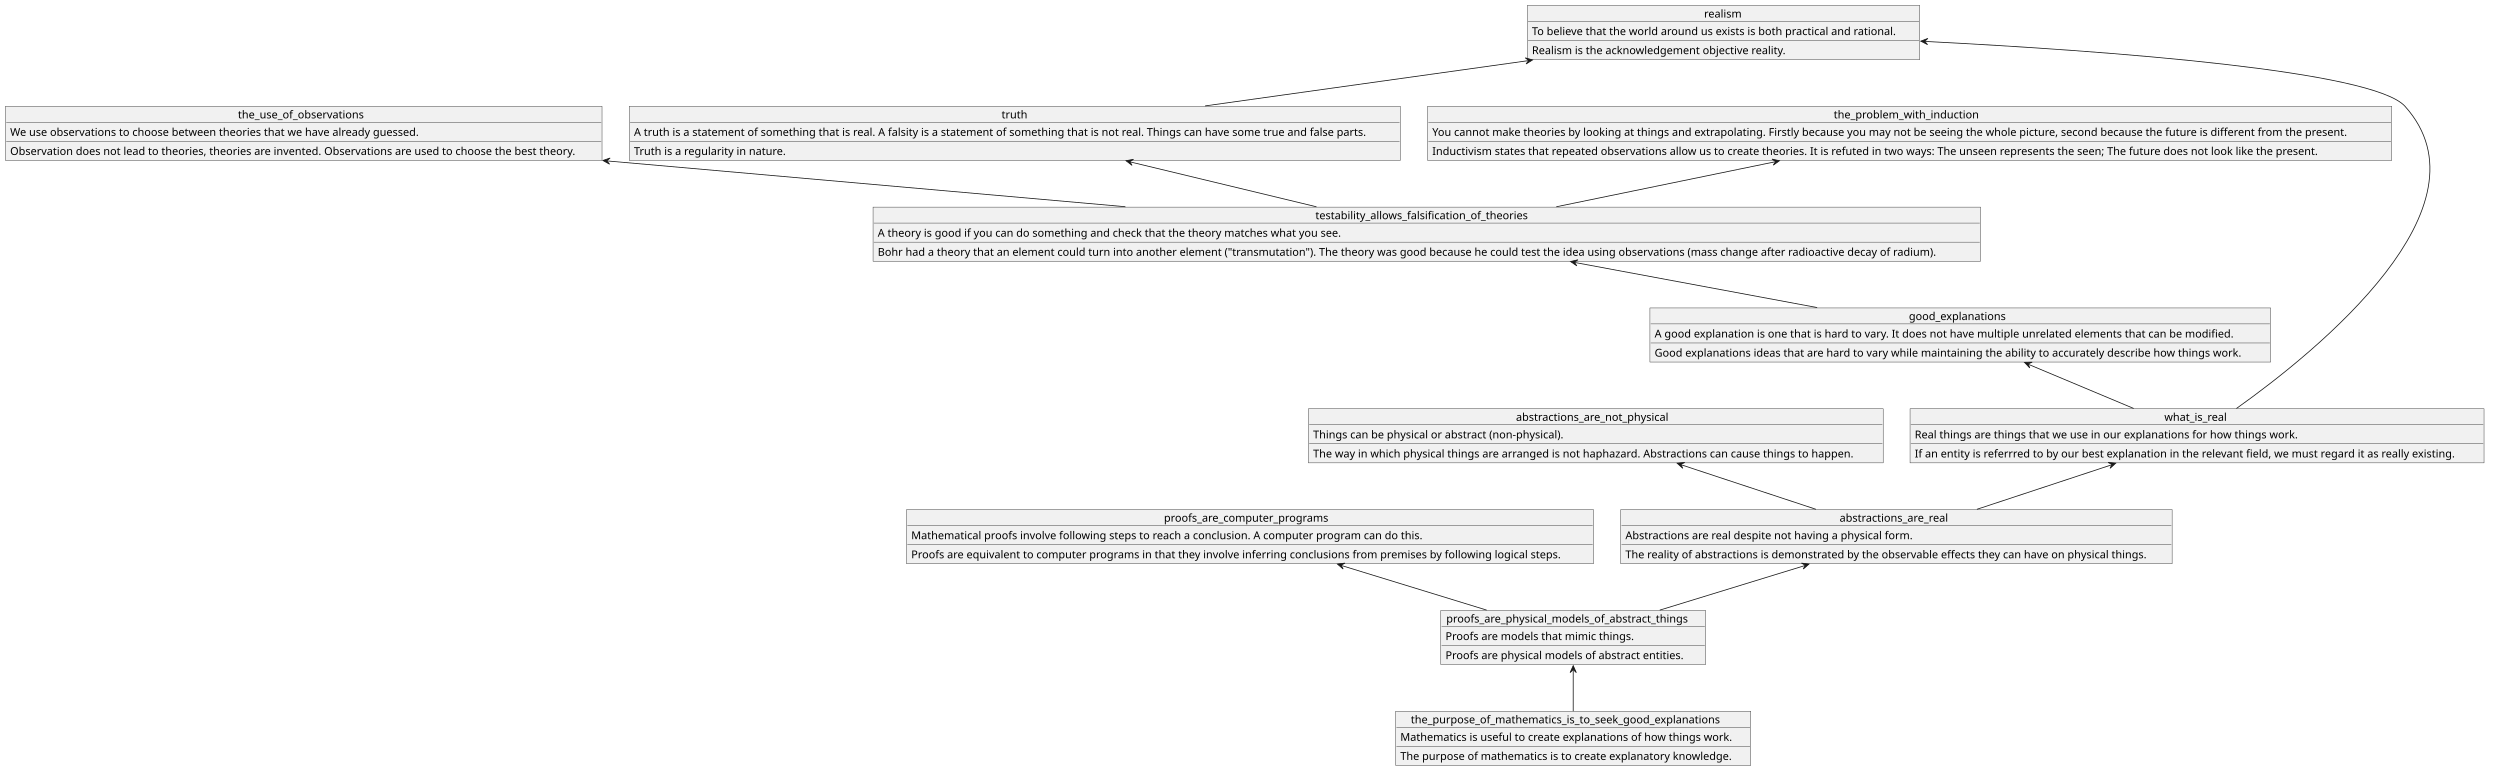
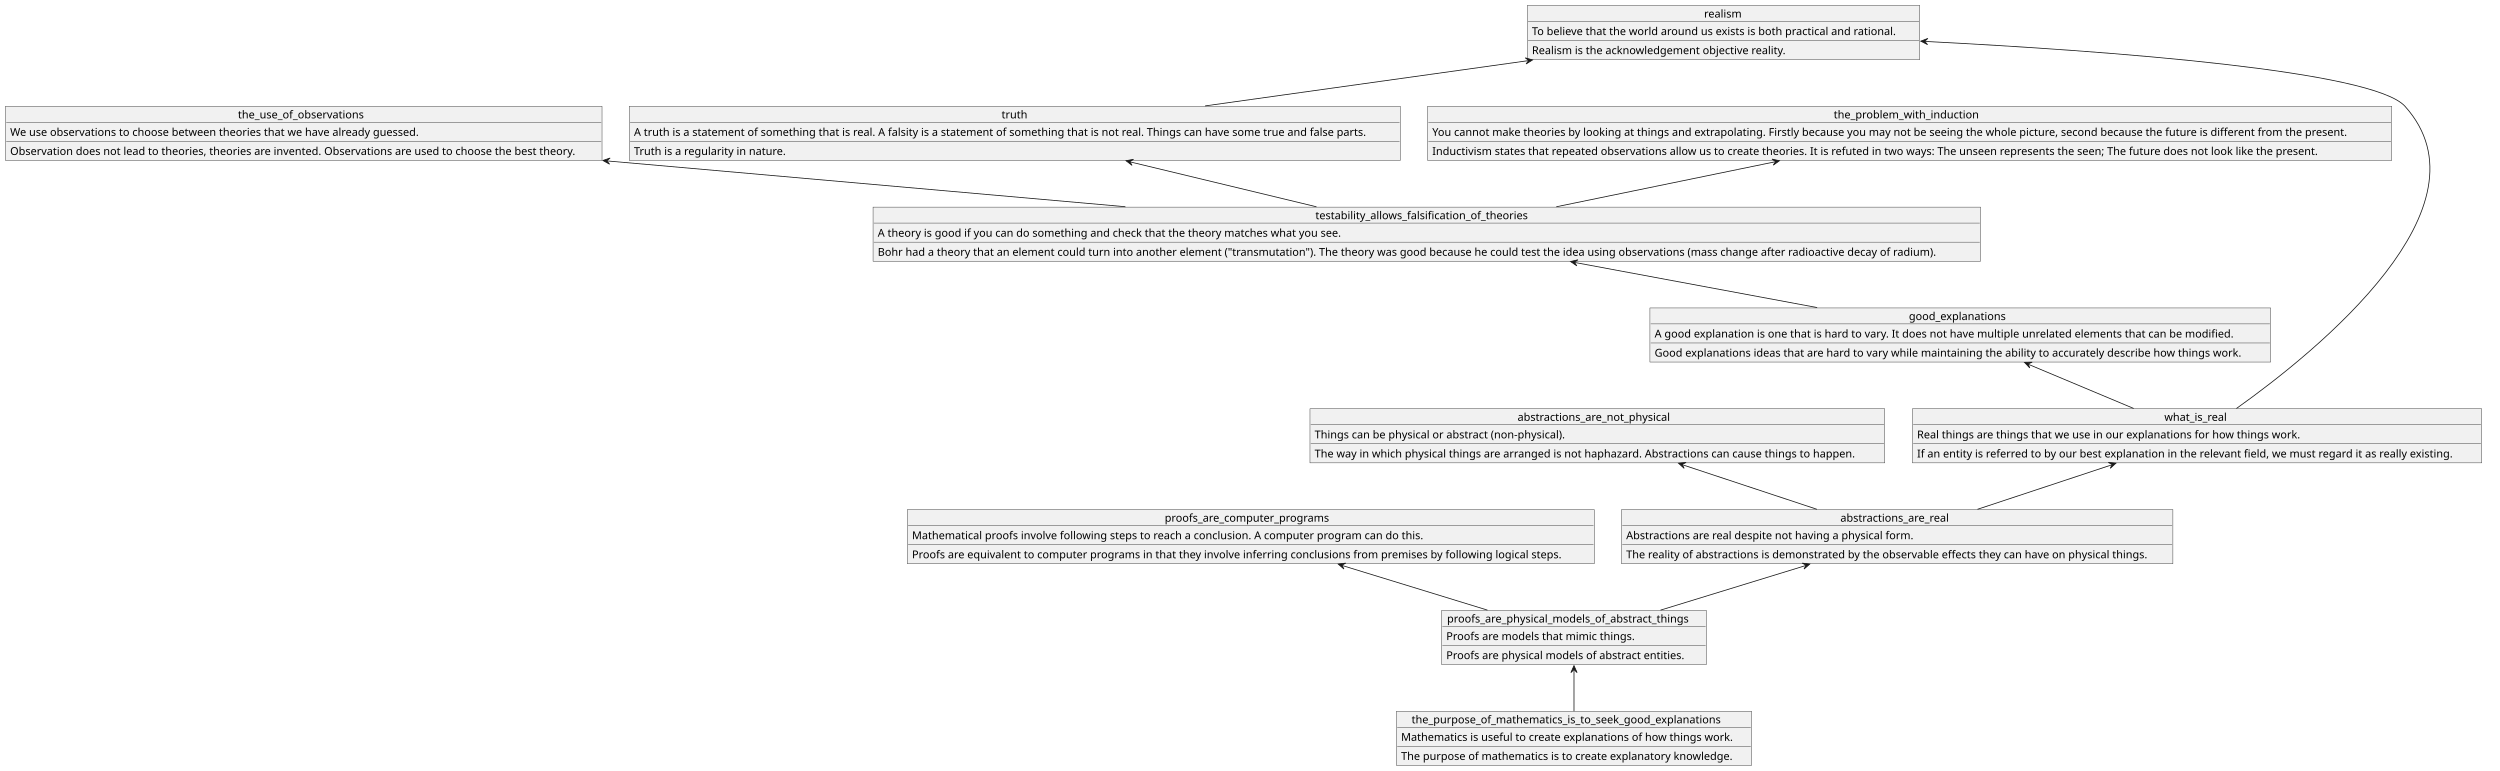
<svg xmlns="http://www.w3.org/2000/svg" contentStyleType="text/css" height="989px" preserveAspectRatio="none" style="width:3210px;height:989px;background:#FFFFFF;" version="1.1" viewBox="0 0 3210 989" width="3210px" zoomAndPan="magnify">
  <defs />
  <g>
    <g id="elem_the_purpose_of_mathematics_is_to_seek_good_explanations">
-       <rect fill="#F1F1F1" height="69.465" style="stroke:#181818;stroke-width:0.5;" width="456" x="1792" y="913.26" />
-       <text fill="#000000" font-family="sans-serif" font-size="14" lengthAdjust="spacing" textLength="417" x="1811.5" y="928.795">the_purpose_of_mathematics_is_to_seek_good_explanations</text>
-       <line style="stroke:#181818;stroke-width:0.5;" x1="1793" x2="2247" y1="933.748" y2="933.748" />
-       <text fill="#000000" font-family="sans-serif" font-size="14" lengthAdjust="spacing" textLength="444" x="1798" y="951.283">Mathematics is useful to create explanations of how things work.</text>
-       <line style="stroke:#181818;stroke-width:0.5;" x1="1793" x2="2247" y1="958.237" y2="958.237" />
-       <text fill="#000000" font-family="sans-serif" font-size="14" lengthAdjust="spacing" textLength="444" x="1798" y="975.772">The purpose of mathematics is to create explanatory knowledge.</text>
+       <rect fill="#F1F1F1" height="69.465" style="stroke:#181818;stroke-width:0.5;" width="456" x="1793" y="913.26" />
+       <text fill="#000000" font-family="sans-serif" font-size="14" lengthAdjust="spacing" textLength="417" x="1812.5" y="928.795">the_purpose_of_mathematics_is_to_seek_good_explanations</text>
+       <line style="stroke:#181818;stroke-width:0.5;" x1="1794" x2="2248" y1="933.748" y2="933.748" />
+       <text fill="#000000" font-family="sans-serif" font-size="14" lengthAdjust="spacing" textLength="444" x="1799" y="951.283">Mathematics is useful to create explanations of how things work.</text>
+       <line style="stroke:#181818;stroke-width:0.5;" x1="1794" x2="2248" y1="958.237" y2="958.237" />
+       <text fill="#000000" font-family="sans-serif" font-size="14" lengthAdjust="spacing" textLength="444" x="1799" y="975.772">The purpose of mathematics is to create explanatory knowledge.</text>
    </g>
    <g id="elem_proofs_are_physical_models_of_abstract_things">
-       <rect fill="#F1F1F1" height="69.465" style="stroke:#181818;stroke-width:0.5;" width="340" x="1850" y="783.79" />
-       <text fill="#000000" font-family="sans-serif" font-size="14" lengthAdjust="spacing" textLength="326" x="1857" y="799.325">proofs_are_physical_models_of_abstract_things</text>
-       <line style="stroke:#181818;stroke-width:0.5;" x1="1851" x2="2189" y1="804.278" y2="804.278" />
-       <text fill="#000000" font-family="sans-serif" font-size="14" lengthAdjust="spacing" textLength="251" x="1856" y="821.813">Proofs are models that mimic things.</text>
-       <line style="stroke:#181818;stroke-width:0.5;" x1="1851" x2="2189" y1="828.767" y2="828.767" />
-       <text fill="#000000" font-family="sans-serif" font-size="14" lengthAdjust="spacing" textLength="318" x="1856" y="846.302">Proofs are physical models of abstract entities.</text>
+       <rect fill="#F1F1F1" height="69.465" style="stroke:#181818;stroke-width:0.5;" width="340" x="1851" y="783.79" />
+       <text fill="#000000" font-family="sans-serif" font-size="14" lengthAdjust="spacing" textLength="326" x="1858" y="799.325">proofs_are_physical_models_of_abstract_things</text>
+       <line style="stroke:#181818;stroke-width:0.5;" x1="1852" x2="2190" y1="804.278" y2="804.278" />
+       <text fill="#000000" font-family="sans-serif" font-size="14" lengthAdjust="spacing" textLength="251" x="1857" y="821.813">Proofs are models that mimic things.</text>
+       <line style="stroke:#181818;stroke-width:0.5;" x1="1852" x2="2190" y1="828.767" y2="828.767" />
+       <text fill="#000000" font-family="sans-serif" font-size="14" lengthAdjust="spacing" textLength="318" x="1857" y="846.302">Proofs are physical models of abstract entities.</text>
    </g>
    <g id="elem_proofs_are_computer_programs">
-       <rect fill="#F1F1F1" height="69.465" style="stroke:#181818;stroke-width:0.5;" width="882" x="1164" y="654.33" />
-       <text fill="#000000" font-family="sans-serif" font-size="14" lengthAdjust="spacing" textLength="221" x="1494.5" y="669.865">proofs_are_computer_programs</text>
-       <line style="stroke:#181818;stroke-width:0.5;" x1="1165" x2="2045" y1="674.818" y2="674.818" />
-       <text fill="#000000" font-family="sans-serif" font-size="14" lengthAdjust="spacing" textLength="685" x="1170" y="692.353">Mathematical proofs involve following steps to reach a conclusion. A computer program can do this.</text>
-       <line style="stroke:#181818;stroke-width:0.5;" x1="1165" x2="2045" y1="699.307" y2="699.307" />
-       <text fill="#000000" font-family="sans-serif" font-size="14" lengthAdjust="spacing" textLength="870" x="1170" y="716.842">Proofs are equivalent to computer programs in that they involve inferring conclusions from premises by following logical steps.</text>
+       <rect fill="#F1F1F1" height="69.465" style="stroke:#181818;stroke-width:0.5;" width="882" x="1165" y="654.33" />
+       <text fill="#000000" font-family="sans-serif" font-size="14" lengthAdjust="spacing" textLength="221" x="1495.5" y="669.865">proofs_are_computer_programs</text>
+       <line style="stroke:#181818;stroke-width:0.5;" x1="1166" x2="2046" y1="674.818" y2="674.818" />
+       <text fill="#000000" font-family="sans-serif" font-size="14" lengthAdjust="spacing" textLength="685" x="1171" y="692.353">Mathematical proofs involve following steps to reach a conclusion. A computer program can do this.</text>
+       <line style="stroke:#181818;stroke-width:0.5;" x1="1166" x2="2046" y1="699.307" y2="699.307" />
+       <text fill="#000000" font-family="sans-serif" font-size="14" lengthAdjust="spacing" textLength="870" x="1171" y="716.842">Proofs are equivalent to computer programs in that they involve inferring conclusions from premises by following logical steps.</text>
    </g>
    <g id="elem_abstractions_are_real">
-       <rect fill="#F1F1F1" height="69.465" style="stroke:#181818;stroke-width:0.5;" width="708" x="2081" y="654.33" />
-       <text fill="#000000" font-family="sans-serif" font-size="14" lengthAdjust="spacing" textLength="146" x="2362" y="669.865">abstractions_are_real</text>
-       <line style="stroke:#181818;stroke-width:0.5;" x1="2082" x2="2788" y1="674.818" y2="674.818" />
-       <text fill="#000000" font-family="sans-serif" font-size="14" lengthAdjust="spacing" textLength="385" x="2087" y="692.353">Abstractions are real despite not having a physical form.</text>
-       <line style="stroke:#181818;stroke-width:0.5;" x1="2082" x2="2788" y1="699.307" y2="699.307" />
-       <text fill="#000000" font-family="sans-serif" font-size="14" lengthAdjust="spacing" textLength="696" x="2087" y="716.842">The reality of abstractions is demonstrated by the observable effects they can have on physical things.</text>
+       <rect fill="#F1F1F1" height="69.465" style="stroke:#181818;stroke-width:0.5;" width="708" x="2082" y="654.33" />
+       <text fill="#000000" font-family="sans-serif" font-size="14" lengthAdjust="spacing" textLength="146" x="2363" y="669.865">abstractions_are_real</text>
+       <line style="stroke:#181818;stroke-width:0.5;" x1="2083" x2="2789" y1="674.818" y2="674.818" />
+       <text fill="#000000" font-family="sans-serif" font-size="14" lengthAdjust="spacing" textLength="385" x="2088" y="692.353">Abstractions are real despite not having a physical form.</text>
+       <line style="stroke:#181818;stroke-width:0.5;" x1="2083" x2="2789" y1="699.307" y2="699.307" />
+       <text fill="#000000" font-family="sans-serif" font-size="14" lengthAdjust="spacing" textLength="696" x="2088" y="716.842">The reality of abstractions is demonstrated by the observable effects they can have on physical things.</text>
    </g>
    <g id="elem_abstractions_are_not_physical">
-       <rect fill="#F1F1F1" height="69.465" style="stroke:#181818;stroke-width:0.5;" width="738" x="1680" y="524.86" />
-       <text fill="#000000" font-family="sans-serif" font-size="14" lengthAdjust="spacing" textLength="205" x="1946.5" y="540.395">abstractions_are_not_physical</text>
-       <line style="stroke:#181818;stroke-width:0.5;" x1="1681" x2="2417" y1="545.348" y2="545.348" />
-       <text fill="#000000" font-family="sans-serif" font-size="14" lengthAdjust="spacing" textLength="341" x="1686" y="562.883">Things can be physical or abstract (non-physical).</text>
-       <line style="stroke:#181818;stroke-width:0.5;" x1="1681" x2="2417" y1="569.837" y2="569.837" />
-       <text fill="#000000" font-family="sans-serif" font-size="14" lengthAdjust="spacing" textLength="726" x="1686" y="587.372">The way in which physical things are arranged is not haphazard. Abstractions can cause things to happen.</text>
+       <rect fill="#F1F1F1" height="69.465" style="stroke:#181818;stroke-width:0.5;" width="738" x="1682" y="524.86" />
+       <text fill="#000000" font-family="sans-serif" font-size="14" lengthAdjust="spacing" textLength="205" x="1948.5" y="540.395">abstractions_are_not_physical</text>
+       <line style="stroke:#181818;stroke-width:0.5;" x1="1683" x2="2419" y1="545.348" y2="545.348" />
+       <text fill="#000000" font-family="sans-serif" font-size="14" lengthAdjust="spacing" textLength="341" x="1688" y="562.883">Things can be physical or abstract (non-physical).</text>
+       <line style="stroke:#181818;stroke-width:0.5;" x1="1683" x2="2419" y1="569.837" y2="569.837" />
+       <text fill="#000000" font-family="sans-serif" font-size="14" lengthAdjust="spacing" textLength="726" x="1688" y="587.372">The way in which physical things are arranged is not haphazard. Abstractions can cause things to happen.</text>
    </g>
    <g id="elem_what_is_real">
-       <rect fill="#F1F1F1" height="69.465" style="stroke:#181818;stroke-width:0.5;" width="737" x="2452.5" y="524.86" />
+       <rect fill="#F1F1F1" height="69.465" style="stroke:#181818;stroke-width:0.5;" width="731" x="2455.5" y="524.86" />
      <text fill="#000000" font-family="sans-serif" font-size="14" lengthAdjust="spacing" textLength="84" x="2779" y="540.395">what_is_real</text>
-       <line style="stroke:#181818;stroke-width:0.5;" x1="2453.5" x2="3188.5" y1="545.348" y2="545.348" />
-       <text fill="#000000" font-family="sans-serif" font-size="14" lengthAdjust="spacing" textLength="515" x="2458.5" y="562.883">Real things are things that we use in our explanations for how things work.</text>
-       <line style="stroke:#181818;stroke-width:0.5;" x1="2453.5" x2="3188.5" y1="569.837" y2="569.837" />
-       <text fill="#000000" font-family="sans-serif" font-size="14" lengthAdjust="spacing" textLength="725" x="2458.5" y="587.372">If an entity is referrred to by our best explanation in the relevant field, we must regard it as really existing.</text>
+       <line style="stroke:#181818;stroke-width:0.5;" x1="2456.5" x2="3185.5" y1="545.348" y2="545.348" />
+       <text fill="#000000" font-family="sans-serif" font-size="14" lengthAdjust="spacing" textLength="515" x="2461.5" y="562.883">Real things are things that we use in our explanations for how things work.</text>
+       <line style="stroke:#181818;stroke-width:0.5;" x1="2456.5" x2="3185.5" y1="569.837" y2="569.837" />
+       <text fill="#000000" font-family="sans-serif" font-size="14" lengthAdjust="spacing" textLength="719" x="2461.5" y="587.372">If an entity is referred to by our best explanation in the relevant field, we must regard it as really existing.</text>
    </g>
    <g id="elem_good_explanations">
      <rect fill="#F1F1F1" height="69.465" style="stroke:#181818;stroke-width:0.5;" width="797" x="2118.5" y="395.4" />
      <text fill="#000000" font-family="sans-serif" font-size="14" lengthAdjust="spacing" textLength="132" x="2451" y="410.935">good_explanations</text>
      <line style="stroke:#181818;stroke-width:0.5;" x1="2119.5" x2="2914.5" y1="415.888" y2="415.888" />
      <text fill="#000000" font-family="sans-serif" font-size="14" lengthAdjust="spacing" textLength="775" x="2124.5" y="433.423">A good explanation is one that is hard to vary. It does not have multiple unrelated elements that can be modified.</text>
      <line style="stroke:#181818;stroke-width:0.5;" x1="2119.5" x2="2914.5" y1="440.377" y2="440.377" />
      <text fill="#000000" font-family="sans-serif" font-size="14" lengthAdjust="spacing" textLength="785" x="2124.5" y="457.912">Good explanations ideas that are hard to vary while maintaining the ability to accurately describe how things work.</text>
    </g>
    <g id="elem_realism">
      <rect fill="#F1F1F1" height="69.465" style="stroke:#181818;stroke-width:0.5;" width="504" x="1961" y="7" />
      <text fill="#000000" font-family="sans-serif" font-size="14" lengthAdjust="spacing" textLength="50" x="2188" y="22.535">realism</text>
      <line style="stroke:#181818;stroke-width:0.5;" x1="1962" x2="2464" y1="27.488" y2="27.488" />
      <text fill="#000000" font-family="sans-serif" font-size="14" lengthAdjust="spacing" textLength="492" x="1967" y="45.023">To believe that the world around us exists is both practical and rational.</text>
      <line style="stroke:#181818;stroke-width:0.5;" x1="1962" x2="2464" y1="51.977" y2="51.977" />
      <text fill="#000000" font-family="sans-serif" font-size="14" lengthAdjust="spacing" textLength="338" x="1967" y="69.512">Realism is the acknowledgement objective reality.</text>
    </g>
    <g id="elem_testability_allows_falsification_of_theories">
      <rect fill="#F1F1F1" height="69.465" style="stroke:#181818;stroke-width:0.5;" width="1422" x="1121" y="265.93" />
      <text fill="#000000" font-family="sans-serif" font-size="14" lengthAdjust="spacing" textLength="286" x="1689" y="281.465">testability_allows_falsification_of_theories</text>
      <line style="stroke:#181818;stroke-width:0.5;" x1="1122" x2="2542" y1="286.418" y2="286.418" />
      <text fill="#000000" font-family="sans-serif" font-size="14" lengthAdjust="spacing" textLength="618" x="1127" y="303.953">A theory is good if you can do something and check that the theory matches what you see.</text>
      <line style="stroke:#181818;stroke-width:0.5;" x1="1122" x2="2542" y1="310.907" y2="310.907" />
      <text fill="#000000" font-family="sans-serif" font-size="14" lengthAdjust="spacing" textLength="1410" x="1127" y="328.442">Bohr had a theory that an element could turn into another element ("transmutation"). The theory was good because he could test the idea using observations (mass change after radioactive decay of radium).</text>
    </g>
    <g id="elem_the_use_of_observations">
      <rect fill="#F1F1F1" height="69.465" style="stroke:#181818;stroke-width:0.5;" width="766" x="7" y="136.47" />
      <text fill="#000000" font-family="sans-serif" font-size="14" lengthAdjust="spacing" textLength="169" x="305.5" y="152.005">the_use_of_observations</text>
      <line style="stroke:#181818;stroke-width:0.5;" x1="8" x2="772" y1="156.958" y2="156.958" />
      <text fill="#000000" font-family="sans-serif" font-size="14" lengthAdjust="spacing" textLength="542" x="13" y="174.493">We use observations to choose between theories that we have already guessed.</text>
      <line style="stroke:#181818;stroke-width:0.5;" x1="8" x2="772" y1="181.447" y2="181.447" />
      <text fill="#000000" font-family="sans-serif" font-size="14" lengthAdjust="spacing" textLength="754" x="13" y="198.982">Observation does not lead to theories, theories are invented. Observations are used to choose the best theory.</text>
    </g>
    <g id="elem_truth">
      <rect fill="#F1F1F1" height="69.465" style="stroke:#181818;stroke-width:0.5;" width="990" x="808" y="136.47" />
      <text fill="#000000" font-family="sans-serif" font-size="14" lengthAdjust="spacing" textLength="34" x="1286" y="152.005">truth</text>
      <line style="stroke:#181818;stroke-width:0.5;" x1="809" x2="1797" y1="156.958" y2="156.958" />
      <text fill="#000000" font-family="sans-serif" font-size="14" lengthAdjust="spacing" textLength="978" x="814" y="174.493">A truth is a statement of something that is real. A falsity is a statement of something that is not real. Things can have some true and false parts.</text>
      <line style="stroke:#181818;stroke-width:0.5;" x1="809" x2="1797" y1="181.447" y2="181.447" />
      <text fill="#000000" font-family="sans-serif" font-size="14" lengthAdjust="spacing" textLength="205" x="814" y="198.982">Truth is a regularity in nature.</text>
    </g>
    <g id="elem_the_problem_with_induction">
      <rect fill="#F1F1F1" height="69.465" style="stroke:#181818;stroke-width:0.5;" width="1238" x="1833" y="136.47" />
      <text fill="#000000" font-family="sans-serif" font-size="14" lengthAdjust="spacing" textLength="195" x="2354.5" y="152.005">the_problem_with_induction</text>
      <line style="stroke:#181818;stroke-width:0.5;" x1="1834" x2="3070" y1="156.958" y2="156.958" />
      <text fill="#000000" font-family="sans-serif" font-size="14" lengthAdjust="spacing" textLength="1226" x="1839" y="174.493">You cannot make theories by looking at things and extrapolating. Firstly because you may not be seeing the whole picture, second because the future is different from the present.</text>
      <line style="stroke:#181818;stroke-width:0.5;" x1="1834" x2="3070" y1="181.447" y2="181.447" />
      <text fill="#000000" font-family="sans-serif" font-size="14" lengthAdjust="spacing" textLength="1182" x="1839" y="198.982">Inductivism states that repeated observations allow us to create theories. It is refuted in two ways: The unseen represents the seen; The future does not look like the present.</text>
    </g>
    <g id="link_proofs_are_physical_models_of_abstract_things_the_purpose_of_mathematics_is_to_seek_good_explanations">
-       <path codeLine="7" d="M2020,859.42 C2020,876.68 2020,896.66 2020,913.18 " fill="none" id="proofs_are_physical_models_of_abstract_things-backto-the_purpose_of_mathematics_is_to_seek_good_explanations" style="stroke:#181818;stroke-width:1.0;" />
-       <polygon fill="#181818" points="2020,854.68,2016,863.68,2020,859.68,2024,863.68,2020,854.68" style="stroke:#181818;stroke-width:1.0;" />
+       <path codeLine="7" d="M2021,859.42 C2021,876.68 2021,896.66 2021,913.18 " fill="none" id="proofs_are_physical_models_of_abstract_things-backto-the_purpose_of_mathematics_is_to_seek_good_explanations" style="stroke:#181818;stroke-width:1.0;" />
+       <polygon fill="#181818" points="2021,854.68,2017,863.68,2021,859.68,2025,863.68,2021,854.68" style="stroke:#181818;stroke-width:1.0;" />
    </g>
    <g id="link_proofs_are_computer_programs_proofs_are_physical_models_of_abstract_things">
-       <path codeLine="14" d="M1721.84,725.95 C1780.44,743.94 1851.05,765.63 1908.84,783.38 " fill="none" id="proofs_are_computer_programs-backto-proofs_are_physical_models_of_abstract_things" style="stroke:#181818;stroke-width:1.0;" />
-       <polygon fill="#181818" points="1717.21,724.22,1724.637,730.688,1721.989,725.689,1726.988,723.042,1717.21,724.22" style="stroke:#181818;stroke-width:1.0;" />
+       <path codeLine="14" d="M1722.84,725.95 C1781.44,743.94 1852.05,765.63 1909.84,783.38 " fill="none" id="proofs_are_computer_programs-backto-proofs_are_physical_models_of_abstract_things" style="stroke:#181818;stroke-width:1.0;" />
+       <polygon fill="#181818" points="1718.21,724.22,1725.637,730.688,1722.989,725.689,1727.988,723.042,1718.21,724.22" style="stroke:#181818;stroke-width:1.0;" />
    </g>
    <g id="link_abstractions_are_real_proofs_are_physical_models_of_abstract_things">
-       <path codeLine="15" d="M2318.16,725.95 C2259.56,743.94 2188.95,765.63 2131.16,783.38 " fill="none" id="abstractions_are_real-backto-proofs_are_physical_models_of_abstract_things" style="stroke:#181818;stroke-width:1.0;" />
-       <polygon fill="#181818" points="2322.79,724.22,2313.012,723.042,2318.011,725.689,2315.363,730.688,2322.79,724.22" style="stroke:#181818;stroke-width:1.0;" />
+       <path codeLine="15" d="M2319.16,725.95 C2260.56,743.94 2189.95,765.63 2132.16,783.38 " fill="none" id="abstractions_are_real-backto-proofs_are_physical_models_of_abstract_things" style="stroke:#181818;stroke-width:1.0;" />
+       <polygon fill="#181818" points="2323.79,724.22,2314.012,723.042,2319.011,725.689,2316.363,730.688,2323.79,724.22" style="stroke:#181818;stroke-width:1.0;" />
    </g>
    <g id="link_abstractions_are_not_physical_abstractions_are_real">
-       <path codeLine="28" d="M2158.01,596.59 C2212.45,614.57 2277.96,636.2 2331.61,653.92 " fill="none" id="abstractions_are_not_physical-backto-abstractions_are_real" style="stroke:#181818;stroke-width:1.0;" />
-       <polygon fill="#181818" points="2153.44,594.75,2160.725,601.378,2158.186,596.323,2163.241,593.784,2153.44,594.75" style="stroke:#181818;stroke-width:1.0;" />
+       <path codeLine="28" d="M2159.73,596.59 C2214.03,614.57 2279.37,636.2 2332.88,653.92 " fill="none" id="abstractions_are_not_physical-backto-abstractions_are_real" style="stroke:#181818;stroke-width:1.0;" />
+       <polygon fill="#181818" points="2155.17,594.75,2162.455,601.378,2159.916,596.323,2164.971,593.784,2155.17,594.75" style="stroke:#181818;stroke-width:1.0;" />
    </g>
    <g id="link_what_is_real_abstractions_are_real">
-       <path codeLine="29" d="M2711.99,596.59 C2657.55,614.57 2592.04,636.2 2538.39,653.92 " fill="none" id="what_is_real-backto-abstractions_are_real" style="stroke:#181818;stroke-width:1.0;" />
-       <polygon fill="#181818" points="2716.56,594.75,2706.759,593.784,2711.814,596.323,2709.275,601.378,2716.56,594.75" style="stroke:#181818;stroke-width:1.0;" />
+       <path codeLine="29" d="M2712.27,596.59 C2657.97,614.57 2592.63,636.2 2539.12,653.92 " fill="none" id="what_is_real-backto-abstractions_are_real" style="stroke:#181818;stroke-width:1.0;" />
+       <polygon fill="#181818" points="2716.83,594.75,2707.029,593.784,2712.084,596.323,2709.545,601.378,2716.83,594.75" style="stroke:#181818;stroke-width:1.0;" />
    </g>
    <g id="link_good_explanations_what_is_real">
      <path codeLine="42" d="M2603.89,467.56 C2646.56,485.45 2697.67,506.88 2739.57,524.45 " fill="none" id="good_explanations-backto-what_is_real" style="stroke:#181818;stroke-width:1.0;" />
      <polygon fill="#181818" points="2599.47,465.29,2606.224,472.459,2604.081,467.223,2609.317,465.081,2599.47,465.29" style="stroke:#181818;stroke-width:1.0;" />
    </g>
    <g id="link_realism_what_is_real">
      <path codeLine="43" d="M2470.97,53.13 C2714.07,65.65 3047.06,90.91 3088,136.47 C3203.48,264.98 2977.46,449.16 2871.57,524.5 " fill="none" id="realism-backto-what_is_real" style="stroke:#181818;stroke-width:1.0;" />
      <polygon fill="#181818" points="2466.25,52.84,2475.033,57.297,2471.243,53.097,2475.444,49.307,2466.25,52.84" style="stroke:#181818;stroke-width:1.0;" />
    </g>
    <g id="link_testability_allows_falsification_of_theories_good_explanations">
      <path codeLine="50" d="M2021.36,336.9 C2118.66,355.01 2236.73,376.98 2333.22,394.93 " fill="none" id="testability_allows_falsification_of_theories-backto-good_explanations" style="stroke:#181818;stroke-width:1.0;" />
      <polygon fill="#181818" points="2016.57,335.82,2024.687,341.399,2021.486,336.735,2026.15,333.534,2016.57,335.82" style="stroke:#181818;stroke-width:1.0;" />
    </g>
    <g id="link_the_use_of_observations_testability_allows_falsification_of_theories">
      <path codeLine="63" d="M778.91,206.58 C985.51,224.84 1238.67,247.22 1444.99,265.45 " fill="none" id="the_use_of_observations-backto-testability_allows_falsification_of_theories" style="stroke:#181818;stroke-width:1.0;" />
      <polygon fill="#181818" points="774.12,206.06,782.731,210.841,779.1,206.502,783.439,202.872,774.12,206.06" style="stroke:#181818;stroke-width:1.0;" />
    </g>
    <g id="link_truth_testability_allows_falsification_of_theories">
      <path codeLine="64" d="M1450.59,207.76 C1525.55,225.82 1616.19,247.66 1690.31,265.52 " fill="none" id="truth-backto-testability_allows_falsification_of_theories" style="stroke:#181818;stroke-width:1.0;" />
      <polygon fill="#181818" points="1445.76,206.36,1453.571,212.359,1450.621,207.532,1455.447,204.582,1445.76,206.36" style="stroke:#181818;stroke-width:1.0;" />
    </g>
    <g id="link_the_problem_with_induction_testability_allows_falsification_of_theories">
      <path codeLine="65" d="M2280.08,207.54 C2192.11,225.63 2085.5,247.55 1998.34,265.47 " fill="none" id="the_problem_with_induction-backto-testability_allows_falsification_of_theories" style="stroke:#181818;stroke-width:1.0;" />
      <polygon fill="#181818" points="2284.85,206.36,2275.226,204.267,2279.954,207.374,2276.848,212.101,2284.85,206.36" style="stroke:#181818;stroke-width:1.0;" />
    </g>
    <g id="link_realism_truth">
      <path codeLine="78" d="M1963.08,77.74 C1833.59,95.88 1676.06,117.94 1547.38,135.97 " fill="none" id="realism-backto-truth" style="stroke:#181818;stroke-width:1.0;" />
      <polygon fill="#181818" points="1967.84,76.93,1958.369,74.228,1962.889,77.629,1959.488,82.149,1967.84,76.93" style="stroke:#181818;stroke-width:1.0;" />
    </g>
  </g>
</svg>
